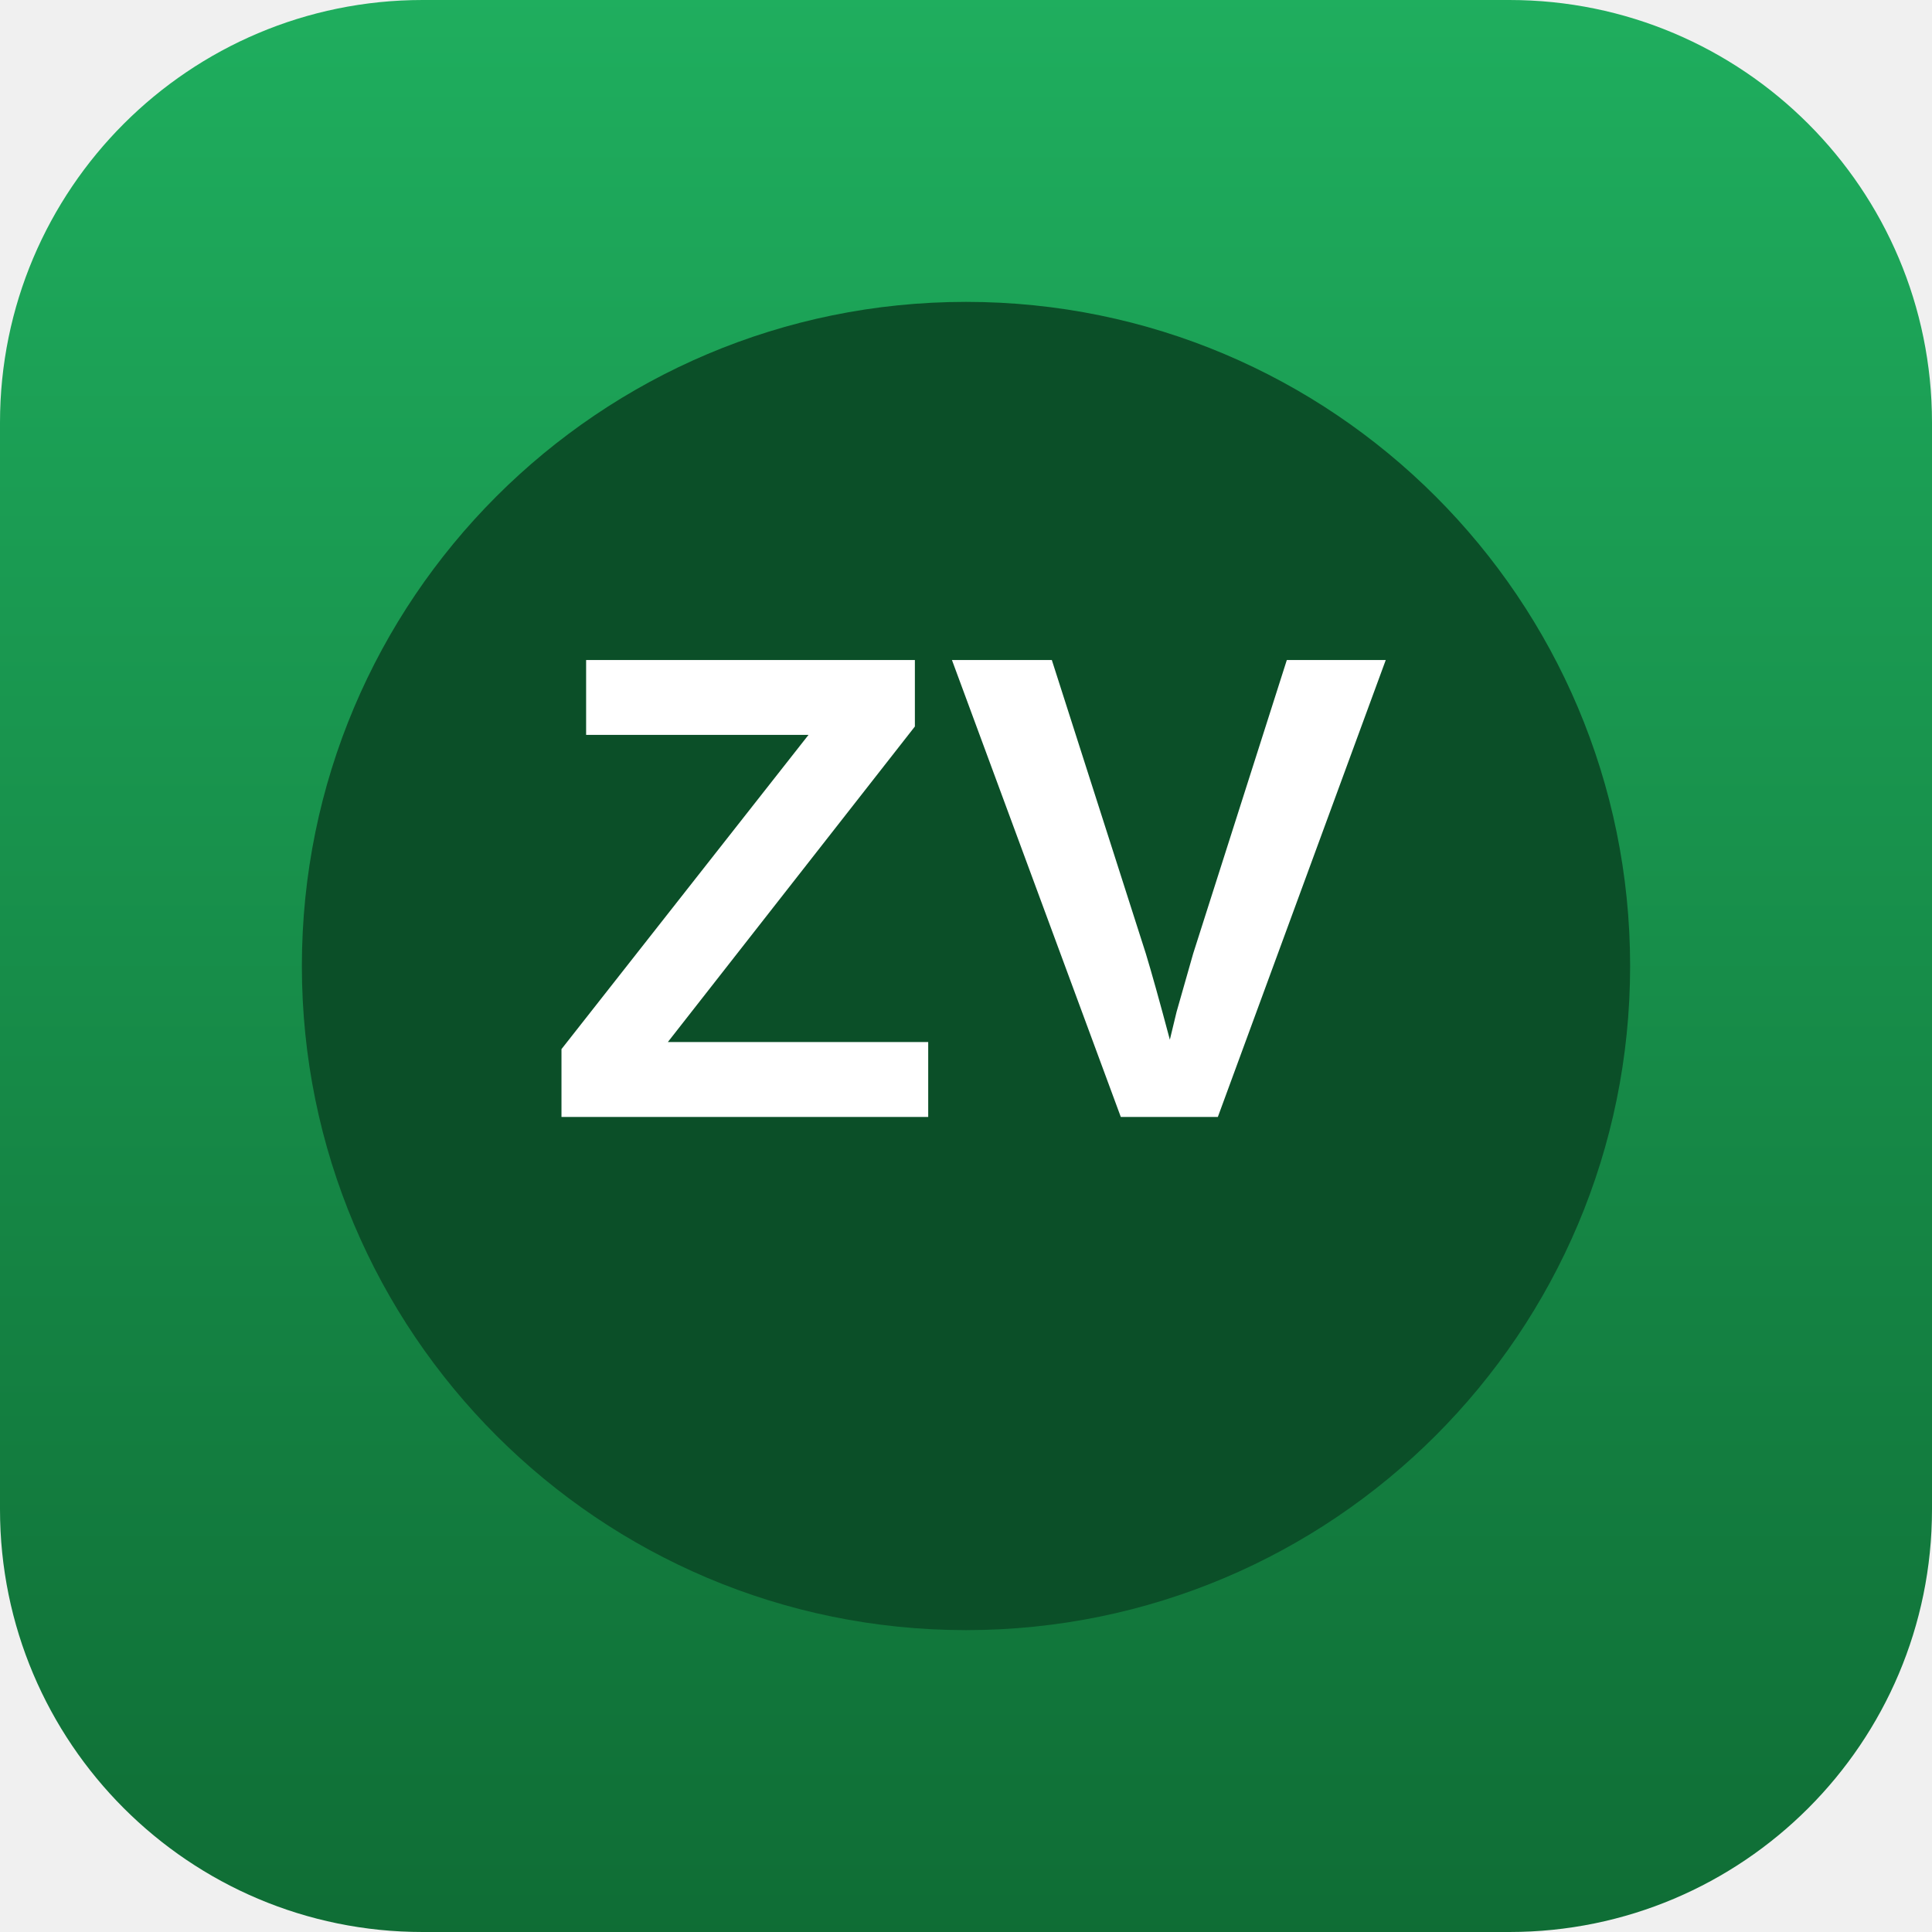
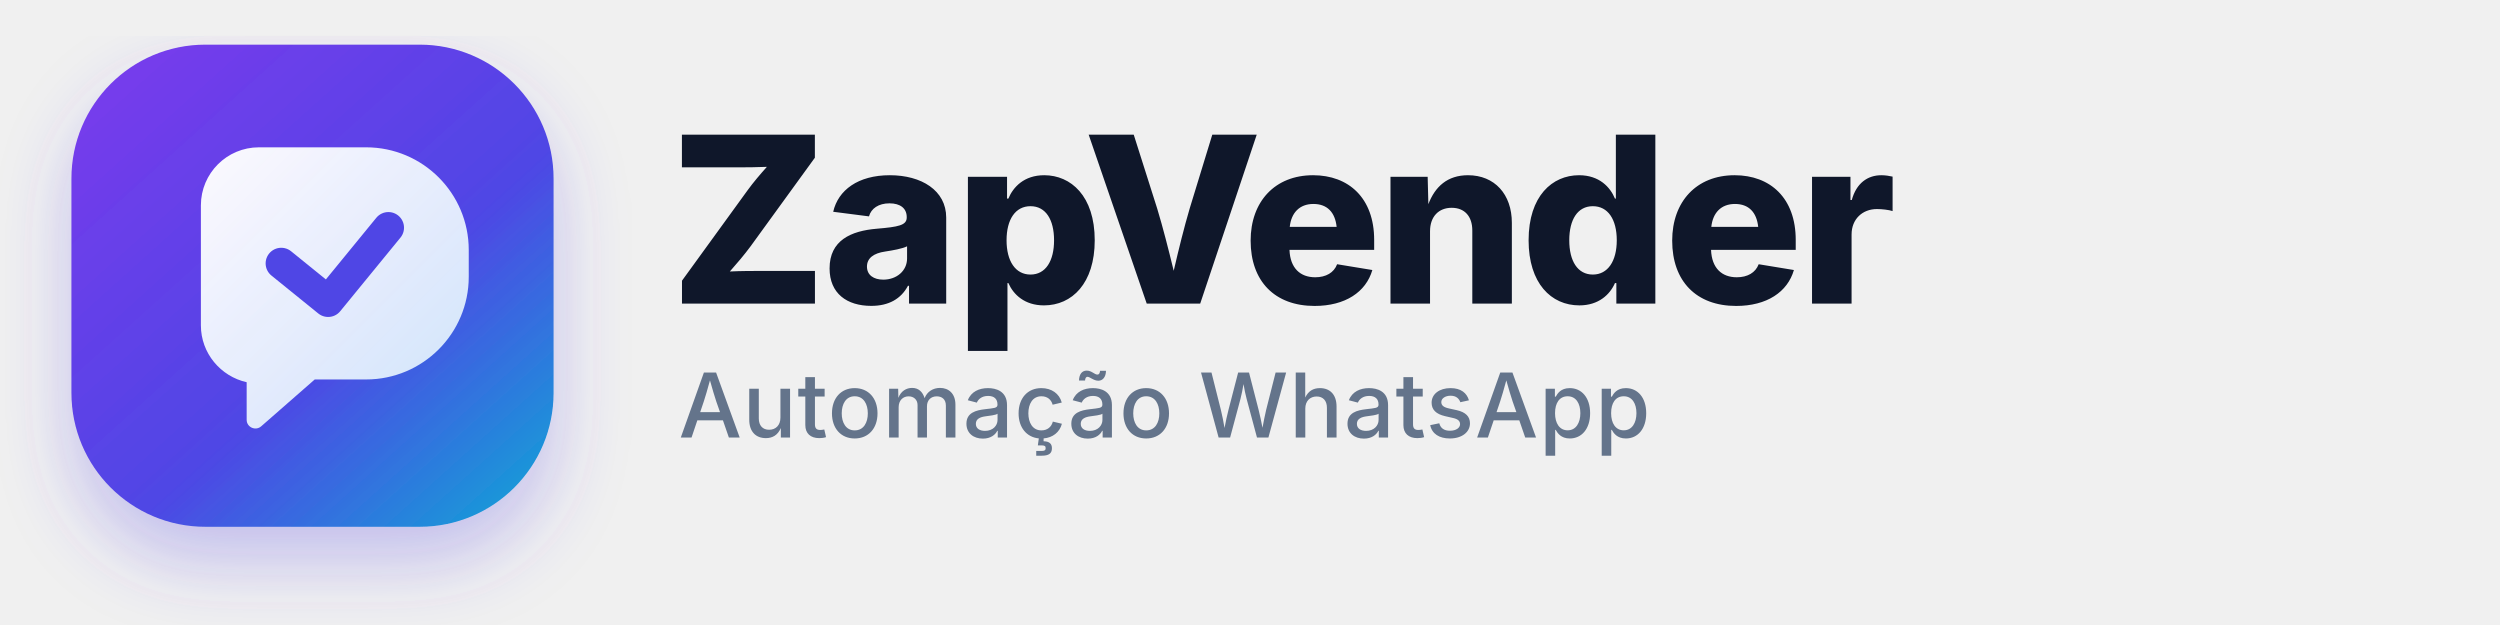
- <svg xmlns="http://www.w3.org/2000/svg" viewBox="0 0 256 256">
+ <svg xmlns="http://www.w3.org/2000/svg" width="560" height="140" viewBox="0 0 560 140" fill="none" role="img" aria-label="ZapVender - Automação WhatsApp">
  <defs>
-     <linearGradient id="g" x1="0" y1="0" x2="0" y2="1">
-       <stop offset="0" stop-color="#1FAE5E" />
-       <stop offset="1" stop-color="#0F6D35" />
+     <linearGradient id="logoGradient" x1="16" y1="10" x2="124" y2="130" gradientUnits="userSpaceOnUse">
+       <stop stop-color="#7C3AED" />
+       <stop offset="0.55" stop-color="#4F46E5" />
+       <stop offset="1" stop-color="#06B6D4" />
    </linearGradient>
+     <linearGradient id="accentGradient" x1="44" y1="42" x2="100" y2="98" gradientUnits="userSpaceOnUse">
+       <stop stop-color="#FFFFFF" stop-opacity="0.96" />
+       <stop offset="1" stop-color="#E0F2FE" stop-opacity="0.9" />
+     </linearGradient>
+     <filter id="softShadow" x="0" y="0" width="160" height="160" filterUnits="userSpaceOnUse" color-interpolation-filters="sRGB">
+       <feDropShadow dx="0" dy="8" stdDeviation="8" flood-color="#4F46E5" flood-opacity="0.28" />
+     </filter>
  </defs>
-   <rect width="256" height="256" rx="56" fill="url(#g)" />
-   <circle cx="128" cy="128" r="88" fill="#0B4F28" />
-   <text x="128" y="148" text-anchor="middle" font-family="Arial, Helvetica, sans-serif" font-size="88" font-weight="700" fill="#FFFFFF">ZV</text>
+   <g filter="url(#softShadow)">
+     <rect x="16" y="10" width="108" height="108" rx="30" fill="url(#logoGradient)" />
+   </g>
+   <path d="M45 46C45 38.82 50.82 33 58 33H82C94.703 33 105 43.297 105 56V62C105 74.703 94.703 85 82 85H70.5L58.5 95.5C57.246 96.598 55.253 95.708 55.253 94.041V85.617C49.431 84.318 45 79.112 45 72.9V46Z" fill="url(#accentGradient)" />
+   <path d="M63 59L73.5 67.5L87 51" stroke="#4F46E5" stroke-width="7" stroke-linecap="round" stroke-linejoin="round" />
+   <text x="150" y="68" fill="#0F172A" font-family="Inter, Segoe UI, Roboto, Arial, sans-serif" font-size="52" font-weight="800" letter-spacing="-1">
+     ZapVender
+   </text>
+   <text x="152" y="98" fill="#64748B" font-family="Inter, Segoe UI, Roboto, Arial, sans-serif" font-size="20" font-weight="500" letter-spacing="0.2">
+     Automação WhatsApp
+   </text>
</svg>
